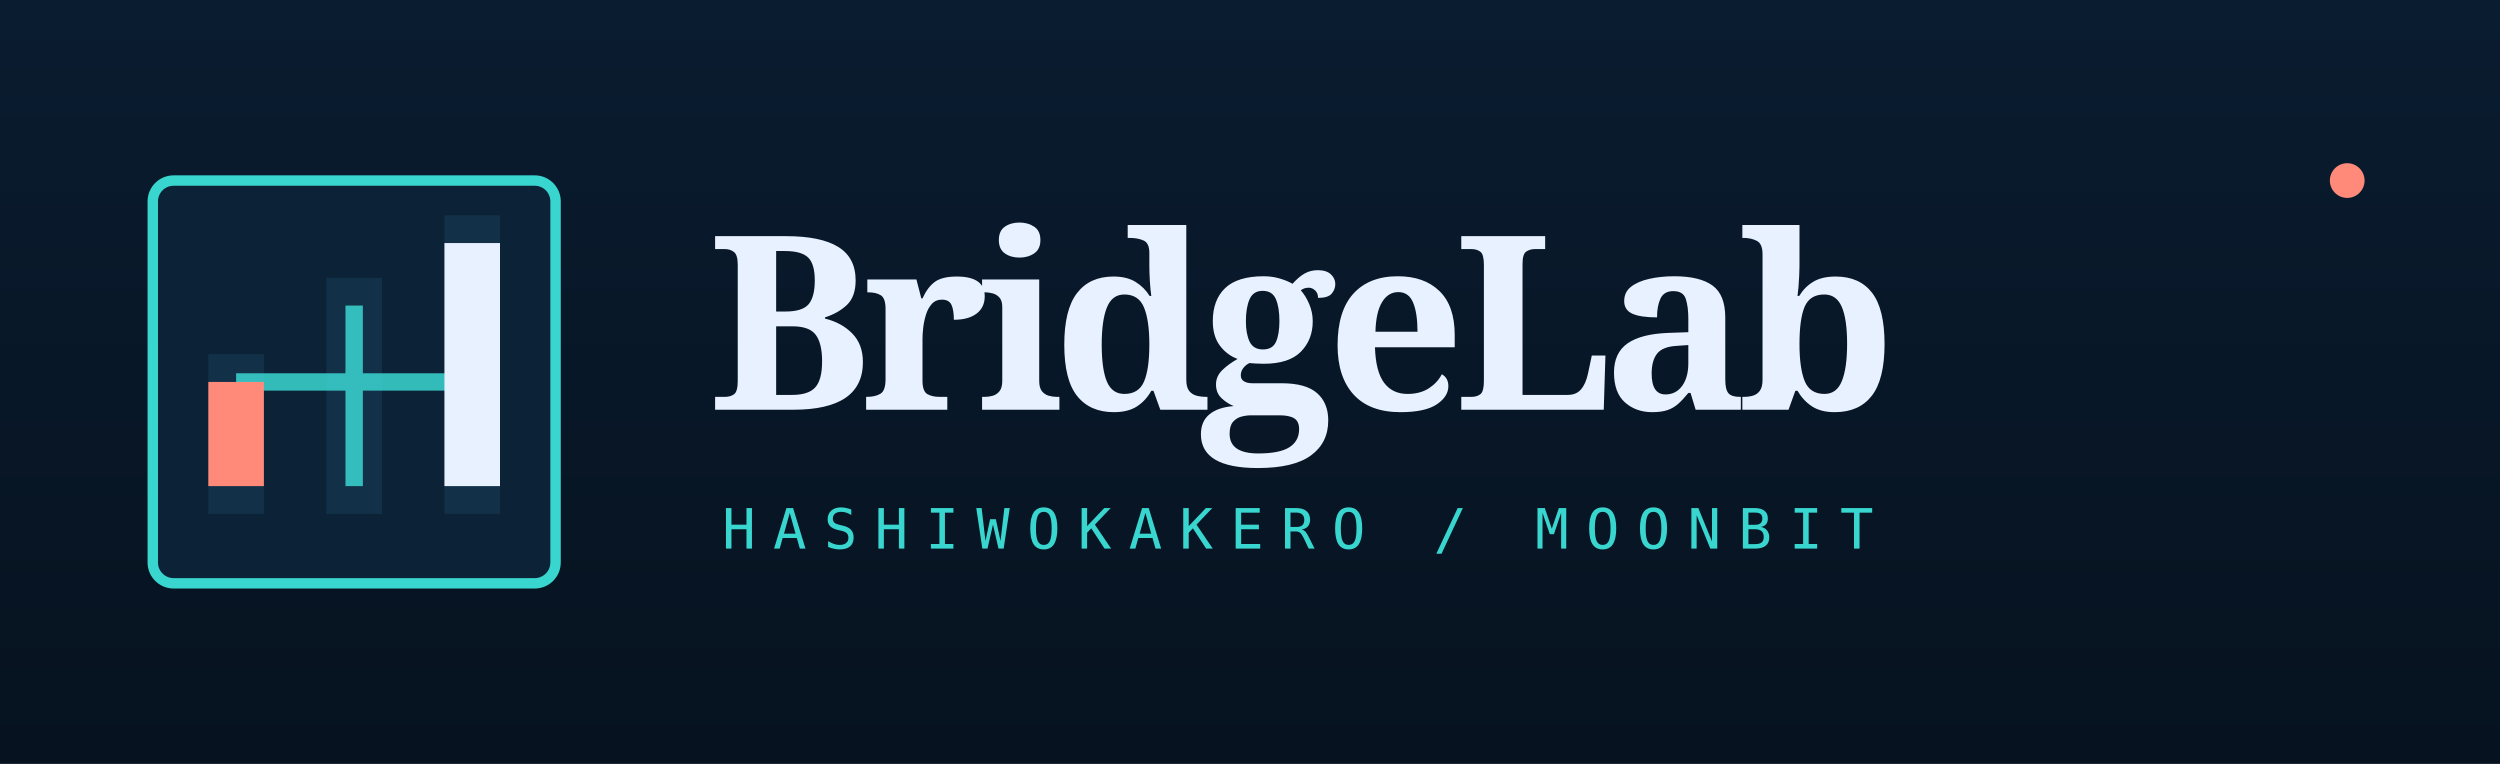
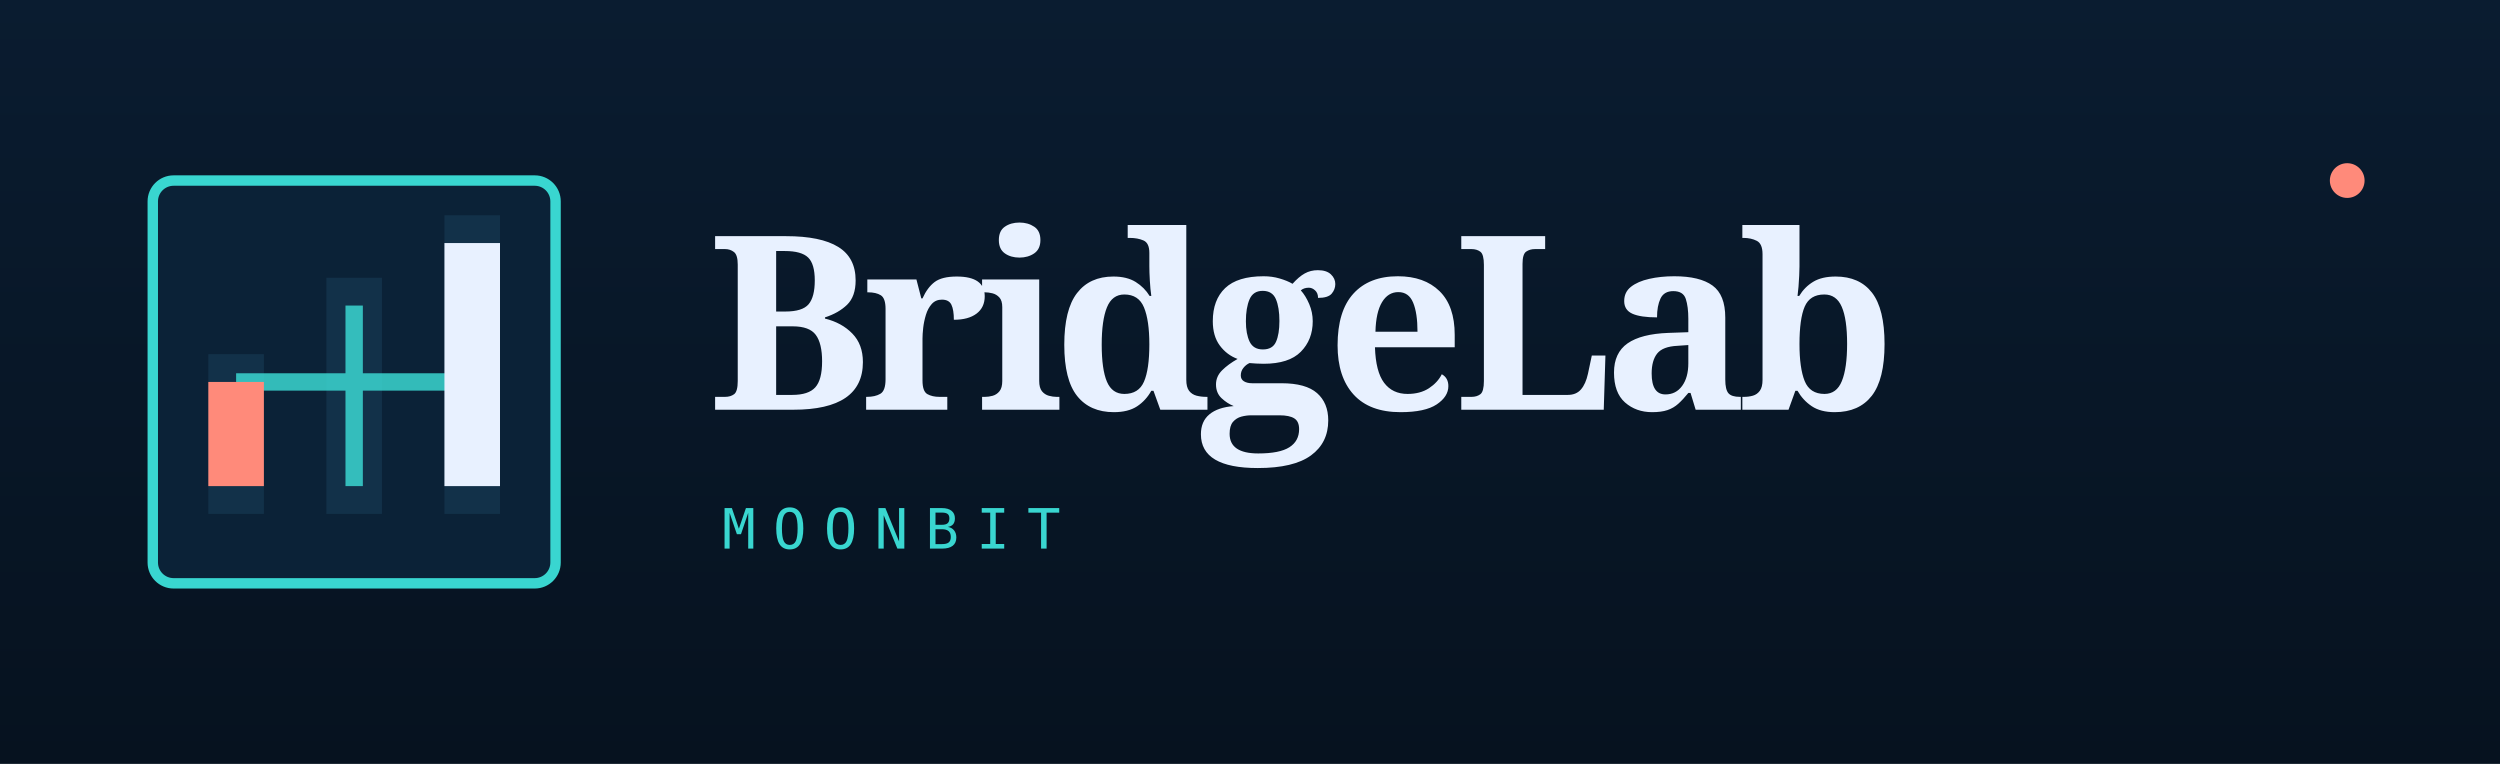
<svg xmlns="http://www.w3.org/2000/svg" viewBox="0 0 720 220" role="img" aria-labelledby="title desc">
  <defs>
    <linearGradient id="abyss" x1="0" y1="0" x2="0" y2="1">
      <stop offset="0" stop-color="#0a1c30" />
      <stop offset="1" stop-color="#06121f" />
    </linearGradient>
    <linearGradient id="beam" x1="0" y1="0" x2="1" y2="0">
      <stop offset="0" stop-color="#39d6d0" />
      <stop offset="1" stop-color="#7ff0ea" />
    </linearGradient>
  </defs>
  <rect width="720" height="220" fill="url(#abyss)" />
  <g transform="translate(44 52)">
    <rect width="116" height="116" rx="6" fill="#0b2237" stroke="#39d6d0" stroke-width="3" />
    <path d="M24 88V58M58 88V36M92 88V18" stroke-linecap="square" stroke-width="16" stroke="#123149" />
    <path d="M24 58H92M58 36V88" fill="none" stroke="#39d6d0" stroke-width="5" opacity=".85" />
    <path d="M24 88V58" stroke="#ff8a7a" stroke-width="16" />
    <path d="M92 88V18" stroke="#e8f1ff" stroke-width="16" />
    <path d="M24 88V58" stroke="url(#beam)" stroke-width="4" opacity=".9" />
  </g>
  <text x="204" y="118" fill="#e8f1ff" font-family="Georgia, serif" font-size="70" font-weight="700" letter-spacing="-3">BridgeLab</text>
-   <text x="208" y="158" fill="#39d6d0" font-family="monospace" font-size="16" letter-spacing="5">HASHIWOKAKERO / MOONBIT</text>
+   <text x="208" y="158" fill="#39d6d0" font-family="monospace" font-size="16" letter-spacing="5"> MOONBIT</text>
  <circle cx="676" cy="52" r="5" fill="#ff8a7a" />
</svg>
